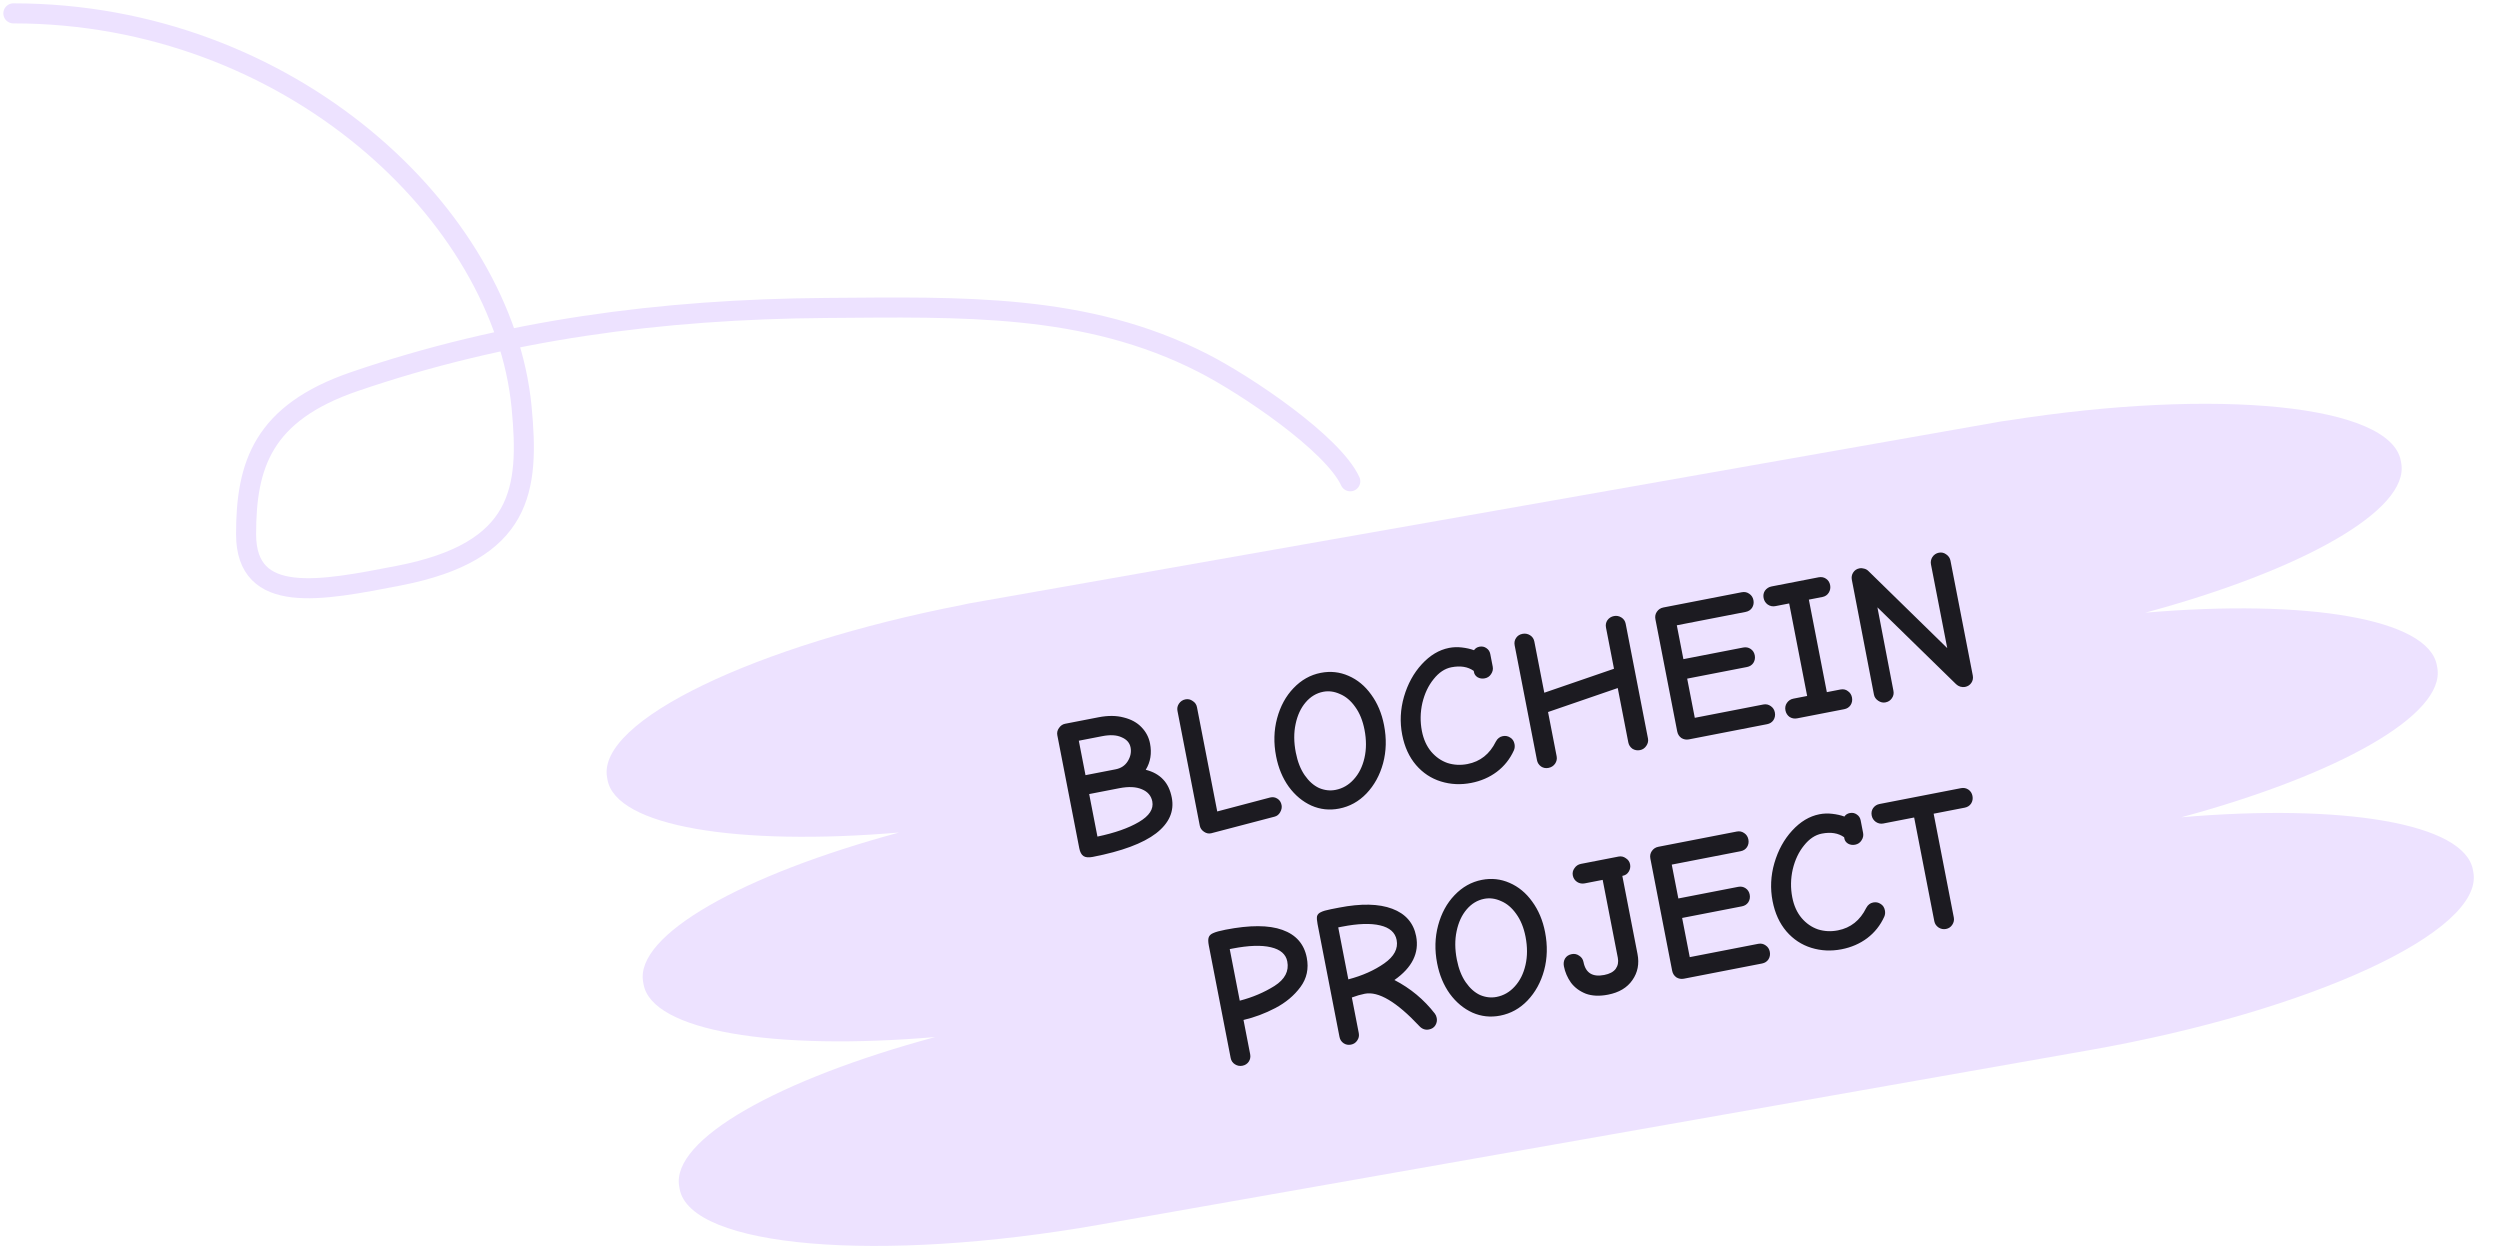
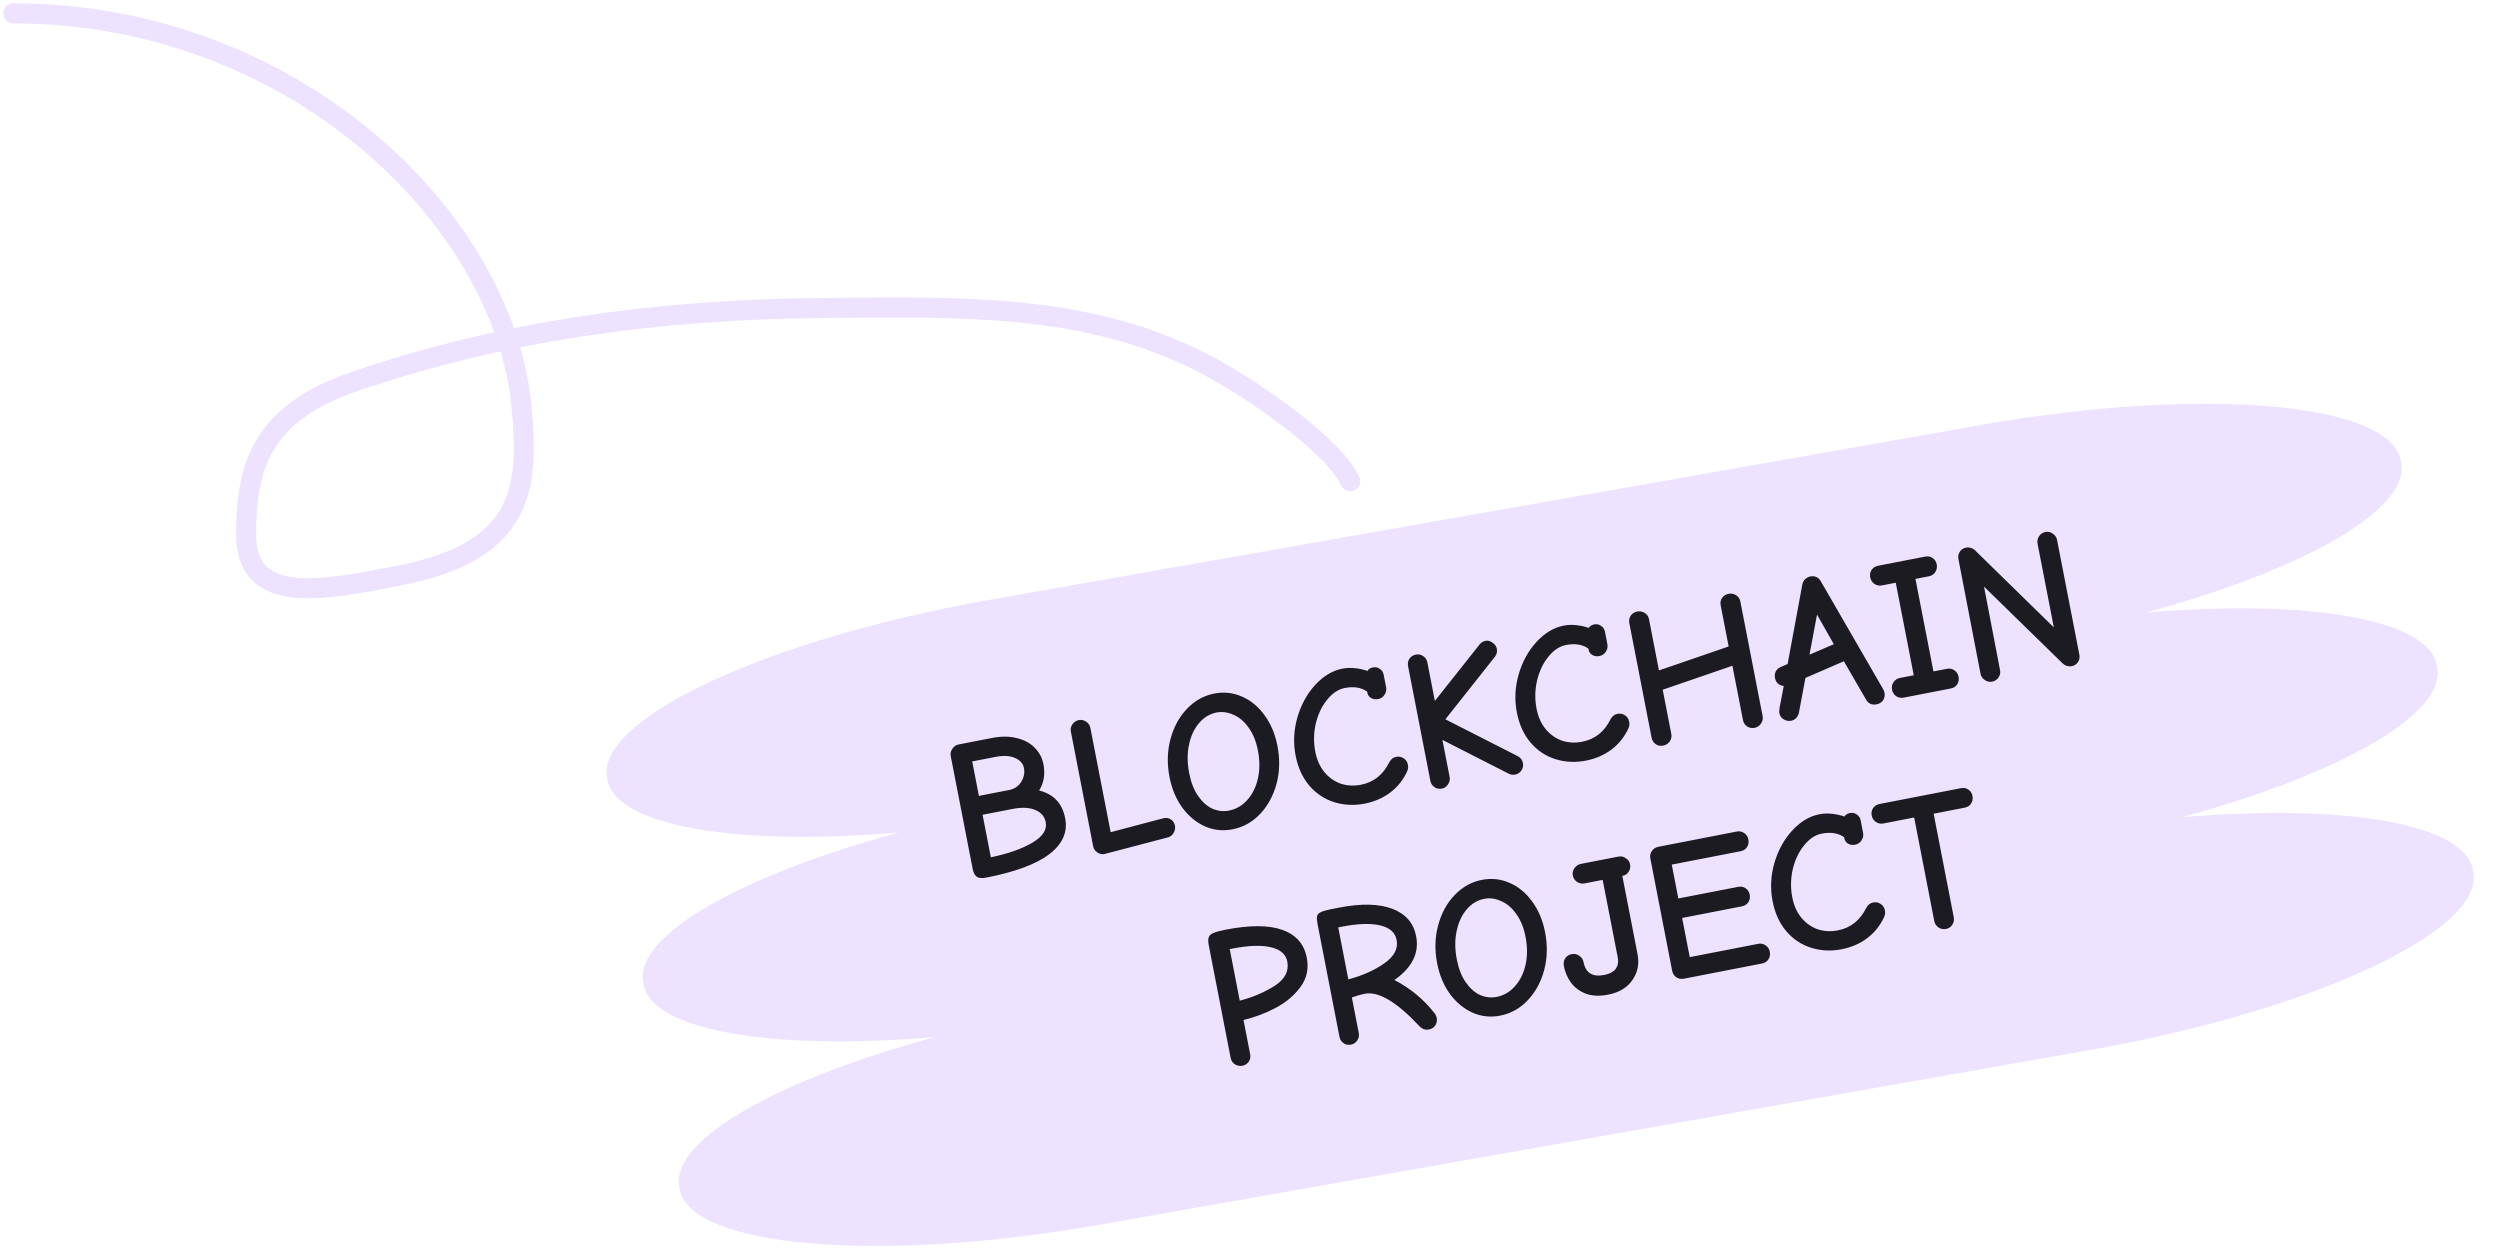
<svg xmlns="http://www.w3.org/2000/svg" width="374" height="188" viewBox="0 0 374 188" fill="none">
  <path d="M101.607 177.488C100.369 170.466 116.496 161.464 139.902 155.142C115.745 157.206 97.511 154.257 96.274 147.242L96.212 146.888C94.974 139.866 111.101 130.865 134.506 124.543C110.349 126.601 92.114 123.652 90.876 116.63L90.814 116.276C89.327 107.846 112.876 96.554 144.009 90.48C144.303 90.402 144.623 90.333 144.945 90.277L299.406 63.041C299.728 62.984 300.052 62.94 300.355 62.911C331.711 57.968 357.678 60.528 359.165 68.959L359.227 69.312C360.465 76.334 344.338 85.336 320.933 91.658C345.112 89.59 363.323 92.543 364.56 99.558L364.623 99.912C365.861 106.934 349.734 115.935 326.329 122.264C350.509 120.195 368.72 123.148 369.957 130.164L370.019 130.518C371.571 139.314 345.856 151.233 312.668 157.085L164.647 183.185C131.462 189.049 103.222 186.644 101.671 177.847L101.607 177.488Z" fill="#EDE2FF" />
  <path d="M2 2C43.336 2 75.288 32.143 78.033 60.935C79.201 73.183 78.257 82.508 59.659 86.118C48.041 88.373 36.813 90.634 36.813 79.91C36.813 69.547 39.303 61.785 53.011 57.088C75.474 49.391 98.794 46.25 123.604 46.07C144.001 45.923 162.406 45.352 179.934 54.29C186.466 57.62 199.396 66.35 202 72" stroke="#EDE2FF" stroke-width="3" stroke-linecap="round" />
-   <path d="M163.484 128.191C162.856 128.313 162.389 128.271 162.085 128.065C161.78 127.86 161.572 127.472 161.461 126.903L158.176 109.999C158.099 109.607 158.182 109.244 158.423 108.912C158.66 108.56 158.965 108.348 159.338 108.276L164.344 107.303C165.758 107.028 167.013 107.039 168.11 107.335C169.222 107.608 170.112 108.097 170.779 108.802C171.442 109.489 171.863 110.293 172.043 111.216C172.329 112.688 172.116 114.003 171.403 115.16C172.496 115.437 173.364 115.92 174.008 116.61C174.648 117.28 175.078 118.185 175.299 119.323C175.696 121.365 174.912 123.147 172.946 124.67C170.977 126.174 167.823 127.347 163.484 128.191ZM166.897 115.089C167.702 114.932 168.306 114.53 168.71 113.881C169.129 113.208 169.27 112.519 169.133 111.812C168.999 111.125 168.555 110.62 167.8 110.298C167.06 109.953 166.092 109.897 164.894 110.13L161.39 110.811L162.391 115.964L166.897 115.089ZM164.177 125.153C166.781 124.606 168.85 123.878 170.385 122.968C171.939 122.055 172.605 121.029 172.384 119.89C172.22 119.046 171.705 118.443 170.84 118.081C169.972 117.7 168.84 117.645 167.447 117.916L162.941 118.792L164.177 125.153ZM181.205 124.654C180.836 124.746 180.475 124.674 180.124 124.437C179.772 124.199 179.56 123.894 179.487 123.521L176.15 106.353C176.074 105.96 176.146 105.6 176.368 105.271C176.605 104.92 176.93 104.704 177.342 104.623C177.735 104.547 178.097 104.629 178.429 104.871C178.777 105.088 178.989 105.393 179.065 105.786L182.099 121.394L190.006 119.307C190.415 119.207 190.783 119.268 191.111 119.489C191.436 119.691 191.64 120.008 191.724 120.44C191.793 120.793 191.72 121.154 191.506 121.521C191.308 121.865 191.035 122.081 190.685 122.17L181.205 124.654ZM200.341 120.965C198.888 121.248 197.504 121.099 196.189 120.519C194.871 119.92 193.74 118.978 192.798 117.694C191.876 116.407 191.244 114.889 190.905 113.142C190.519 111.159 190.569 109.265 191.053 107.459C191.538 105.654 192.356 104.15 193.507 102.948C194.675 101.723 196.034 100.959 197.585 100.658C199.038 100.376 200.422 100.524 201.737 101.104C203.071 101.68 204.2 102.612 205.122 103.899C206.065 105.183 206.708 106.709 207.051 108.475C207.44 110.478 207.393 112.382 206.908 114.188C206.42 115.974 205.592 117.479 204.425 118.705C203.273 119.906 201.911 120.66 200.341 120.965ZM199.797 118.168C200.857 117.962 201.764 117.439 202.518 116.6C203.291 115.757 203.827 114.685 204.124 113.384C204.421 112.084 204.423 110.677 204.129 109.166C203.862 107.791 203.395 106.649 202.73 105.74C202.083 104.826 201.328 104.189 200.463 103.827C199.614 103.442 198.777 103.33 197.953 103.49C196.932 103.688 196.056 104.215 195.326 105.07C194.596 105.925 194.093 107.011 193.82 108.327C193.542 109.624 193.552 111.038 193.85 112.57C194.117 113.944 194.562 115.08 195.184 115.978C195.807 116.875 196.522 117.511 197.328 117.884C198.149 118.233 198.972 118.328 199.797 118.168ZM220.092 117.126C218.521 117.431 217.01 117.358 215.557 116.907C214.104 116.456 212.865 115.638 211.84 114.451C210.811 113.246 210.121 111.74 209.77 109.933C209.4 108.029 209.489 106.127 210.036 104.228C210.6 102.305 211.487 100.686 212.698 99.371C213.925 98.032 215.285 97.218 216.777 96.927C217.405 96.805 218.043 96.783 218.69 96.861C219.356 96.936 219.963 97.072 220.511 97.271C220.701 96.99 220.973 96.815 221.326 96.746C221.719 96.67 222.069 96.744 222.378 96.969C222.683 97.175 222.872 97.464 222.944 97.837L223.31 99.722C223.387 100.115 223.306 100.487 223.069 100.839C222.851 101.187 222.536 101.401 222.124 101.481C221.731 101.557 221.375 101.504 221.054 101.322C220.753 101.136 220.572 100.886 220.511 100.572L220.471 100.366C219.596 99.741 218.481 99.561 217.126 99.824C216.145 100.015 215.261 100.604 214.475 101.592C213.685 102.561 213.122 103.75 212.785 105.16C212.467 106.567 212.444 107.967 212.715 109.361C212.955 110.598 213.42 111.628 214.11 112.452C214.796 113.255 215.609 113.821 216.549 114.147C217.504 114.451 218.502 114.501 219.543 114.299C221.447 113.929 222.859 112.809 223.779 110.939C223.914 110.688 224.062 110.507 224.223 110.394C224.381 110.262 224.578 110.172 224.813 110.127C225.226 110.046 225.596 110.117 225.924 110.339C226.268 110.536 226.484 110.861 226.572 111.313C226.637 111.647 226.606 111.958 226.479 112.248C225.895 113.543 225.044 114.615 223.925 115.464C222.823 116.29 221.545 116.844 220.092 117.126ZM231.653 114.879C231.241 114.959 230.871 114.888 230.542 114.667C230.21 114.426 230.006 114.109 229.93 113.716L226.593 96.548C226.512 96.135 226.583 95.765 226.804 95.437C227.026 95.109 227.343 94.904 227.755 94.824C228.167 94.744 228.547 94.813 228.895 95.03C229.243 95.248 229.457 95.563 229.537 95.975L231.026 103.632L241.453 100.046L240.257 93.891C240.177 93.479 240.247 93.109 240.469 92.781C240.71 92.449 241.036 92.243 241.449 92.162C241.841 92.086 242.212 92.157 242.56 92.374C242.907 92.592 243.122 92.907 243.202 93.319L246.539 110.488C246.611 110.861 246.529 111.223 246.292 111.575C246.055 111.927 245.74 112.141 245.347 112.217C244.935 112.297 244.555 112.228 244.207 112.011C243.875 111.77 243.67 111.453 243.594 111.06L242.014 102.932L231.587 106.518L232.875 113.144C232.951 113.536 232.871 113.909 232.633 114.26C232.392 114.592 232.066 114.799 231.653 114.879ZM252.671 110.61C252.259 110.69 251.879 110.621 251.531 110.404C251.198 110.163 250.992 109.836 250.912 109.424L247.649 92.638C247.569 92.226 247.64 91.855 247.861 91.527C248.099 91.175 248.423 90.959 248.836 90.879L260.586 88.595C260.998 88.515 261.37 88.596 261.702 88.837C262.031 89.058 262.235 89.375 262.315 89.787C262.395 90.2 262.326 90.58 262.109 90.927C261.887 91.256 261.57 91.46 261.158 91.54L250.851 93.544L251.836 98.609L260.788 96.869C261.2 96.788 261.571 96.859 261.899 97.081C262.227 97.302 262.431 97.619 262.512 98.031C262.592 98.444 262.523 98.824 262.305 99.171C262.084 99.5 261.767 99.704 261.355 99.784L252.402 101.524L253.541 107.385L263.79 105.393C264.202 105.312 264.574 105.393 264.906 105.634C265.234 105.855 265.439 106.172 265.519 106.584C265.599 106.997 265.53 107.377 265.313 107.725C265.091 108.053 264.774 108.257 264.362 108.337L252.671 110.61ZM268.861 107.463C268.449 107.543 268.069 107.474 267.721 107.257C267.389 107.016 267.183 106.689 267.102 106.277C267.022 105.864 267.093 105.494 267.314 105.166C267.552 104.814 267.876 104.598 268.289 104.518L270.35 104.117L267.66 90.276L265.598 90.677C265.186 90.757 264.804 90.679 264.452 90.441C264.12 90.2 263.914 89.874 263.834 89.461C263.754 89.049 263.824 88.679 264.046 88.351C264.287 88.019 264.614 87.812 265.026 87.732L272.064 86.364C272.476 86.284 272.847 86.355 273.175 86.576C273.503 86.797 273.707 87.114 273.788 87.527C273.868 87.939 273.799 88.319 273.581 88.667C273.364 89.015 273.049 89.229 272.636 89.309L270.605 89.704L273.295 103.545L275.327 103.15C275.759 103.066 276.131 103.146 276.443 103.391C276.772 103.613 276.976 103.93 277.056 104.342C277.136 104.754 277.068 105.134 276.85 105.482C276.628 105.81 276.312 106.015 275.899 106.095L268.861 107.463ZM282.067 105.079C281.694 105.152 281.332 105.069 280.98 104.832C280.628 104.595 280.416 104.29 280.344 103.917L277.036 86.742C276.959 86.35 277.022 85.991 277.224 85.667C277.442 85.319 277.757 85.105 278.169 85.025C278.404 84.979 278.642 84.994 278.881 85.07C279.116 85.126 279.321 85.239 279.496 85.408L291.307 96.957L288.874 84.441C288.798 84.049 288.869 83.678 289.086 83.33C289.323 82.979 289.648 82.763 290.06 82.683C290.453 82.606 290.815 82.689 291.148 82.93C291.499 83.167 291.713 83.482 291.79 83.874L295.127 101.043C295.207 101.455 295.136 101.826 294.915 102.154C294.694 102.482 294.377 102.687 293.964 102.767C293.748 102.809 293.511 102.794 293.253 102.722C293.014 102.646 292.807 102.523 292.631 102.354L280.861 90.858L283.259 103.35C283.339 103.762 283.259 104.135 283.018 104.467C282.796 104.795 282.479 104.999 282.067 105.079ZM185.862 159.435C185.47 159.511 185.099 159.44 184.751 159.223C184.403 159.005 184.189 158.69 184.109 158.278L180.841 141.463C180.734 140.913 180.726 140.507 180.818 140.245C180.906 139.963 181.128 139.746 181.486 139.595C181.86 139.421 182.478 139.249 183.342 139.082C186.994 138.372 189.828 138.381 191.844 139.11C193.88 139.835 195.096 141.218 195.493 143.26C195.813 144.909 195.498 146.376 194.545 147.662C193.593 148.947 192.34 149.995 190.786 150.807C189.233 151.618 187.647 152.211 186.029 152.587L187.025 157.711C187.105 158.124 187.034 158.494 186.813 158.822C186.591 159.15 186.274 159.355 185.862 159.435ZM185.468 149.701C187.369 149.209 189.101 148.475 190.663 147.499C192.222 146.504 192.86 145.279 192.577 143.827C192.367 142.747 191.548 142.04 190.118 141.707C188.708 141.37 186.795 141.436 184.38 141.905L183.968 141.986L185.468 149.701ZM202.11 156.276C201.698 156.357 201.328 156.286 200.999 156.065C200.671 155.843 200.467 155.526 200.387 155.114L197.107 138.24C197.004 137.71 196.978 137.317 197.031 137.063C197.103 136.804 197.288 136.605 197.587 136.466C197.902 136.302 198.412 136.152 199.119 136.015L200.326 135.78C203.625 135.139 206.274 135.195 208.274 135.947C210.275 136.699 211.467 138.066 211.853 140.049C212.341 142.562 211.259 144.749 208.605 146.61C211.007 147.854 213.023 149.53 214.655 151.637C214.792 151.815 214.885 152.031 214.934 152.286C215.011 152.679 214.94 153.049 214.722 153.397C214.521 153.721 214.204 153.926 213.772 154.01C213.222 154.116 212.741 153.945 212.327 153.496C208.934 149.877 206.217 148.266 204.175 148.663C203.567 148.781 202.92 148.968 202.237 149.223L203.273 154.553C203.353 154.965 203.272 155.337 203.031 155.67C202.81 155.998 202.503 156.2 202.11 156.276ZM201.71 146.513C203.803 145.964 205.594 145.167 207.083 144.124C208.571 143.081 209.189 141.912 208.937 140.616C208.72 139.497 207.896 138.771 206.466 138.437C205.056 138.1 203.163 138.163 200.788 138.624L200.199 138.739L201.71 146.513ZM224.433 151.937C222.98 152.22 221.596 152.071 220.281 151.491C218.963 150.892 217.832 149.95 216.89 148.667C215.967 147.379 215.336 145.861 214.996 144.114C214.611 142.131 214.66 140.237 215.145 138.431C215.629 136.626 216.447 135.122 217.599 133.92C218.767 132.695 220.126 131.932 221.677 131.63C223.13 131.348 224.514 131.496 225.828 132.076C227.163 132.652 228.291 133.584 229.214 134.871C230.156 136.155 230.799 137.681 231.143 139.448C231.532 141.45 231.484 143.354 231 145.16C230.512 146.946 229.684 148.451 228.516 149.677C227.364 150.879 226.003 151.632 224.433 151.937ZM223.889 149.14C224.949 148.934 225.856 148.411 226.61 147.572C227.383 146.729 227.918 145.657 228.215 144.356C228.513 143.056 228.514 141.65 228.221 140.138C227.954 138.764 227.487 137.622 226.821 136.712C226.175 135.798 225.42 135.161 224.555 134.799C223.706 134.414 222.869 134.302 222.044 134.462C221.023 134.66 220.148 135.187 219.417 136.042C218.687 136.897 218.185 137.983 217.911 139.3C217.634 140.596 217.644 142.01 217.941 143.542C218.208 144.916 218.653 146.052 219.276 146.95C219.899 147.847 220.613 148.483 221.419 148.856C222.241 149.205 223.064 149.3 223.889 149.14ZM240.562 148.802C239.285 149.05 238.176 149.001 237.232 148.655C236.305 148.285 235.566 147.736 235.017 147.007C234.484 146.255 234.131 145.437 233.96 144.554C233.876 144.122 233.933 143.734 234.131 143.39C234.348 143.042 234.683 142.824 235.134 142.736C235.547 142.656 235.919 142.737 236.251 142.978C236.599 143.195 236.813 143.51 236.893 143.923C237.21 145.552 238.242 146.197 239.989 145.857C240.794 145.701 241.366 145.396 241.706 144.943C242.042 144.47 242.149 143.92 242.027 143.291L239.76 131.63L237.08 132.151C236.668 132.231 236.288 132.162 235.94 131.944C235.588 131.707 235.372 131.382 235.292 130.97C235.216 130.577 235.298 130.215 235.539 129.883C235.776 129.531 236.101 129.315 236.514 129.235L242.138 128.142C242.531 128.065 242.893 128.148 243.225 128.389C243.573 128.607 243.785 128.912 243.862 129.304C243.938 129.697 243.867 130.067 243.65 130.415C243.448 130.74 243.161 130.938 242.788 131.011L242.699 131.028L244.972 142.719C245.258 144.191 245.002 145.494 244.203 146.627C243.425 147.757 242.211 148.482 240.562 148.802ZM251.915 146.412C251.503 146.492 251.123 146.423 250.775 146.206C250.443 145.965 250.237 145.638 250.156 145.226L246.894 128.44C246.813 128.028 246.884 127.657 247.106 127.329C247.343 126.977 247.668 126.761 248.08 126.681L259.83 124.397C260.242 124.317 260.614 124.398 260.946 124.639C261.275 124.86 261.479 125.177 261.559 125.589C261.639 126.001 261.571 126.382 261.353 126.73C261.131 127.058 260.815 127.262 260.402 127.342L250.095 129.346L251.08 134.411L260.032 132.671C260.445 132.591 260.815 132.661 261.143 132.883C261.471 133.104 261.676 133.421 261.756 133.833C261.836 134.245 261.767 134.626 261.55 134.973C261.328 135.302 261.011 135.506 260.599 135.586L251.647 137.326L252.786 143.187L263.034 141.195C263.446 141.114 263.818 141.195 264.15 141.436C264.479 141.657 264.683 141.974 264.763 142.386C264.843 142.799 264.774 143.179 264.557 143.527C264.335 143.855 264.019 144.059 263.606 144.139L251.915 146.412ZM275.502 142.011C273.931 142.316 272.42 142.243 270.967 141.792C269.514 141.341 268.275 140.522 267.25 139.336C266.221 138.13 265.531 136.624 265.18 134.818C264.81 132.914 264.898 131.012 265.446 129.112C266.009 127.189 266.897 125.57 268.108 124.255C269.335 122.916 270.695 122.102 272.187 121.812C272.815 121.69 273.453 121.668 274.099 121.746C274.766 121.82 275.373 121.957 275.921 122.156C276.111 121.874 276.382 121.699 276.736 121.631C277.128 121.554 277.479 121.629 277.788 121.854C278.093 122.06 278.281 122.349 278.354 122.722L278.72 124.607C278.796 124.999 278.716 125.372 278.479 125.723C278.261 126.071 277.946 126.285 277.534 126.365C277.141 126.442 276.785 126.389 276.464 126.207C276.163 126.021 275.982 125.771 275.921 125.456L275.881 125.25C275.006 124.626 273.891 124.445 272.536 124.709C271.554 124.899 270.671 125.489 269.885 126.477C269.095 127.445 268.532 128.635 268.194 130.045C267.877 131.451 267.854 132.852 268.125 134.245C268.365 135.482 268.83 136.513 269.52 137.336C270.206 138.14 271.019 138.705 271.958 139.032C272.914 139.335 273.912 139.386 274.952 139.183C276.857 138.813 278.269 137.693 279.189 135.823C279.324 135.573 279.472 135.391 279.633 135.279C279.791 135.146 279.987 135.057 280.223 135.011C280.635 134.931 281.006 135.002 281.334 135.223C281.678 135.421 281.894 135.746 281.982 136.197C282.047 136.531 282.015 136.843 281.888 137.132C281.305 138.427 280.454 139.5 279.335 140.349C278.232 141.174 276.955 141.728 275.502 142.011ZM291.127 138.973C290.734 139.05 290.364 138.979 290.016 138.761C289.664 138.524 289.45 138.209 289.374 137.817L286.357 122.297L281.734 123.196C281.341 123.272 280.969 123.192 280.617 122.954C280.285 122.713 280.081 122.396 280.005 122.004C279.925 121.591 279.995 121.221 280.217 120.893C280.458 120.561 280.775 120.357 281.167 120.28L293.359 117.91C293.771 117.83 294.142 117.901 294.47 118.122C294.798 118.344 295.002 118.661 295.082 119.073C295.163 119.485 295.094 119.865 294.876 120.213C294.655 120.542 294.338 120.746 293.926 120.826L289.273 121.73L292.289 137.25C292.366 137.642 292.285 138.015 292.048 138.366C291.827 138.695 291.52 138.897 291.127 138.973Z" fill="#1C1B21" />
+   <path d="M147.538 131.29C146.909 131.412 146.443 131.371 146.138 131.165C145.833 130.959 145.625 130.572 145.515 130.003L142.229 113.099C142.153 112.706 142.235 112.344 142.476 112.012C142.713 111.66 143.018 111.448 143.391 111.376L148.398 110.402C149.811 110.128 151.066 110.138 152.163 110.435C153.276 110.707 154.165 111.196 154.832 111.902C155.495 112.588 155.917 113.393 156.096 114.315C156.382 115.788 156.169 117.103 155.457 118.26C156.55 118.536 157.418 119.02 158.061 119.71C158.701 120.38 159.131 121.284 159.353 122.423C159.75 124.465 158.965 126.247 157 127.77C155.03 129.274 151.876 130.447 147.538 131.29ZM150.95 118.188C151.755 118.032 152.36 117.629 152.763 116.98C153.183 116.308 153.324 115.618 153.186 114.912C153.053 114.224 152.608 113.72 151.853 113.398C151.113 113.053 150.145 112.997 148.947 113.229L145.443 113.911L146.445 119.064L150.95 118.188ZM148.231 128.252C150.834 127.705 152.903 126.977 154.438 126.068C155.992 125.154 156.659 124.128 156.437 122.99C156.273 122.145 155.759 121.543 154.894 121.181C154.025 120.8 152.894 120.745 151.5 121.015L146.994 121.891L148.231 128.252ZM165.258 127.754C164.889 127.846 164.529 127.774 164.177 127.536C163.825 127.299 163.613 126.994 163.541 126.621L160.203 109.452C160.127 109.06 160.199 108.699 160.421 108.371C160.658 108.019 160.983 107.803 161.395 107.723C161.788 107.647 162.15 107.729 162.482 107.97C162.83 108.188 163.042 108.493 163.119 108.886L166.153 124.494L174.06 122.406C174.468 122.307 174.836 122.367 175.165 122.589C175.489 122.791 175.693 123.108 175.777 123.539C175.846 123.893 175.773 124.253 175.56 124.621C175.362 124.965 175.088 125.181 174.738 125.27L165.258 127.754ZM184.394 124.065C182.941 124.347 181.558 124.199 180.243 123.619C178.924 123.019 177.794 122.078 176.852 120.794C175.929 119.506 175.298 117.989 174.958 116.242C174.573 114.259 174.622 112.365 175.107 110.559C175.591 108.753 176.409 107.25 177.561 106.048C178.728 104.823 180.088 104.059 181.639 103.758C183.092 103.475 184.475 103.624 185.79 104.204C187.125 104.78 188.253 105.711 189.176 106.999C190.118 108.283 190.761 109.808 191.104 111.575C191.494 113.578 191.446 115.482 190.962 117.287C190.473 119.073 189.646 120.579 188.478 121.804C187.326 123.006 185.965 123.76 184.394 124.065ZM183.85 121.267C184.911 121.061 185.818 120.539 186.571 119.699C187.345 118.856 187.88 117.784 188.177 116.484C188.474 115.183 188.476 113.777 188.182 112.265C187.915 110.891 187.449 109.749 186.783 108.839C186.137 107.926 185.381 107.288 184.516 106.927C183.667 106.542 182.83 106.429 182.006 106.59C180.985 106.788 180.109 107.315 179.379 108.17C178.649 109.025 178.147 110.111 177.873 111.427C177.595 112.724 177.605 114.138 177.903 115.669C178.17 117.044 178.615 118.18 179.238 119.077C179.861 119.975 180.575 120.61 181.381 120.983C182.203 121.333 183.026 121.428 183.85 121.267ZM204.145 120.226C202.575 120.531 201.063 120.458 199.61 120.007C198.158 119.556 196.919 118.737 195.893 117.551C194.864 116.345 194.174 114.839 193.823 113.033C193.453 111.129 193.542 109.227 194.09 107.327C194.653 105.405 195.54 103.786 196.752 102.47C197.979 101.132 199.338 100.317 200.83 100.027C201.459 99.905 202.096 99.883 202.743 99.961C203.409 100.035 204.017 100.172 204.565 100.371C204.754 100.09 205.026 99.915 205.379 99.846C205.772 99.769 206.123 99.844 206.431 100.069C206.736 100.275 206.925 100.564 206.997 100.937L207.364 102.822C207.44 103.215 207.36 103.587 207.122 103.938C206.905 104.286 206.59 104.5 206.177 104.581C205.785 104.657 205.428 104.604 205.108 104.422C204.807 104.236 204.625 103.986 204.564 103.672L204.524 103.465C203.649 102.841 202.534 102.66 201.18 102.924C200.198 103.115 199.314 103.704 198.528 104.692C197.739 105.661 197.175 106.85 196.838 108.26C196.521 109.667 196.497 111.067 196.768 112.461C197.009 113.698 197.474 114.728 198.164 115.551C198.85 116.355 199.662 116.92 200.602 117.247C201.557 117.55 202.555 117.601 203.596 117.399C205.5 117.028 206.912 115.908 207.833 114.039C207.967 113.788 208.115 113.607 208.277 113.494C208.434 113.361 208.631 113.272 208.867 113.226C209.279 113.146 209.649 113.217 209.977 113.438C210.322 113.636 210.537 113.961 210.625 114.413C210.69 114.746 210.659 115.058 210.532 115.347C209.948 116.643 209.097 117.715 207.979 118.564C206.876 119.389 205.598 119.943 204.145 120.226ZM226.667 115.878C226.334 115.943 226.02 115.902 225.727 115.756L215.787 110.689L216.869 116.255C216.942 116.628 216.859 116.99 216.622 117.342C216.404 117.69 216.099 117.902 215.707 117.978C215.314 118.055 214.944 117.984 214.596 117.767C214.264 117.525 214.059 117.209 213.983 116.816L210.646 99.647C210.566 99.235 210.636 98.865 210.858 98.537C211.099 98.204 211.416 98 211.808 97.924C212.201 97.847 212.561 97.92 212.89 98.141C213.238 98.359 213.452 98.674 213.532 99.086L214.654 104.858L221.354 96.404C221.583 96.115 221.874 95.937 222.228 95.868C222.601 95.796 222.955 95.89 223.291 96.15C223.643 96.388 223.855 96.693 223.927 97.066C224.011 97.498 223.915 97.893 223.638 98.253L216.227 107.609L227.047 113.115C227.477 113.337 227.738 113.684 227.83 114.155C227.91 114.567 227.829 114.939 227.588 115.272C227.367 115.6 227.06 115.802 226.667 115.878ZM237.247 113.792C235.676 114.097 234.164 114.024 232.712 113.573C231.259 113.122 230.02 112.303 228.995 111.117C227.966 109.911 227.276 108.405 226.925 106.599C226.554 104.695 226.643 102.793 227.191 100.893C227.754 98.97 228.642 97.351 229.853 96.036C231.08 94.697 232.44 93.883 233.932 93.593C234.56 93.471 235.197 93.449 235.844 93.527C236.511 93.601 237.118 93.738 237.666 93.937C237.856 93.655 238.127 93.48 238.481 93.412C238.873 93.335 239.224 93.41 239.533 93.635C239.837 93.841 240.026 94.13 240.099 94.503L240.465 96.388C240.541 96.78 240.461 97.153 240.224 97.504C240.006 97.852 239.691 98.066 239.279 98.146C238.886 98.223 238.529 98.17 238.209 97.988C237.908 97.802 237.727 97.552 237.666 97.237L237.626 97.031C236.75 96.407 235.635 96.226 234.281 96.49C233.299 96.68 232.415 97.27 231.629 98.258C230.84 99.226 230.276 100.416 229.939 101.826C229.622 103.232 229.598 104.633 229.869 106.026C230.11 107.263 230.575 108.294 231.265 109.117C231.951 109.921 232.764 110.486 233.703 110.813C234.659 111.116 235.657 111.167 236.697 110.964C238.601 110.594 240.014 109.474 240.934 107.604C241.068 107.354 241.217 107.172 241.378 107.06C241.536 106.927 241.732 106.838 241.968 106.792C242.38 106.712 242.75 106.783 243.079 107.004C243.423 107.202 243.639 107.527 243.726 107.978C243.791 108.312 243.76 108.624 243.633 108.913C243.049 110.208 242.198 111.281 241.08 112.13C239.977 112.955 238.699 113.509 237.247 113.792ZM248.808 111.544C248.395 111.624 248.025 111.554 247.697 111.332C247.365 111.091 247.161 110.774 247.084 110.382L243.747 93.213C243.667 92.801 243.738 92.43 243.959 92.102C244.18 91.774 244.497 91.57 244.91 91.49C245.322 91.409 245.702 91.478 246.05 91.696C246.398 91.913 246.612 92.228 246.692 92.641L248.18 100.297L258.608 96.712L257.411 90.557C257.331 90.145 257.402 89.775 257.623 89.446C257.864 89.114 258.191 88.908 258.603 88.828C258.996 88.751 259.366 88.822 259.714 89.04C260.062 89.257 260.276 89.572 260.356 89.985L263.693 107.153C263.766 107.526 263.684 107.889 263.446 108.24C263.209 108.592 262.894 108.806 262.501 108.882C262.089 108.963 261.709 108.894 261.361 108.676C261.029 108.435 260.825 108.118 260.749 107.726L259.169 99.598L248.741 103.183L250.029 109.809C250.105 110.202 250.025 110.574 249.788 110.926C249.547 111.258 249.22 111.464 248.808 111.544ZM280.732 105.369C280.025 105.507 279.499 105.263 279.153 104.637L275.842 98.924L270.092 101.417L269.117 106.619C269.053 106.916 268.92 107.176 268.719 107.399C268.537 107.618 268.279 107.759 267.946 107.824C267.553 107.901 267.183 107.83 266.835 107.612C266.487 107.395 266.277 107.099 266.204 106.726C266.154 106.471 266.166 106.163 266.239 105.803L266.844 102.629C266.719 102.613 266.623 102.591 266.556 102.563C265.996 102.407 265.657 102.024 265.539 101.416C265.47 101.062 265.509 100.739 265.656 100.446C265.822 100.148 266.064 99.928 266.383 99.785L267.427 99.337L269.633 87.417C269.693 87.1 269.836 86.838 270.061 86.631C270.285 86.425 270.545 86.293 270.839 86.235C271.154 86.174 271.444 86.2 271.71 86.311C271.976 86.422 272.2 86.633 272.383 86.944L281.546 102.797C281.573 102.832 281.636 102.942 281.733 103.127C281.826 103.292 281.892 103.473 281.93 103.67C282.002 104.043 281.93 104.403 281.712 104.751C281.491 105.079 281.164 105.285 280.732 105.369ZM274.338 96.374L271.826 91.942L270.7 97.937L274.338 96.374ZM284.808 104.363C284.395 104.443 284.015 104.375 283.667 104.157C283.335 103.916 283.129 103.589 283.049 103.177C282.969 102.765 283.04 102.394 283.261 102.066C283.498 101.714 283.823 101.498 284.235 101.418L286.297 101.018L283.606 87.177L281.545 87.577C281.133 87.657 280.751 87.579 280.399 87.342C280.067 87.101 279.861 86.774 279.781 86.362C279.7 85.949 279.771 85.579 279.992 85.251C280.233 84.919 280.56 84.713 280.972 84.632L288.011 83.264C288.423 83.184 288.793 83.255 289.122 83.476C289.45 83.698 289.654 84.015 289.734 84.427C289.814 84.839 289.746 85.219 289.528 85.567C289.31 85.915 288.995 86.129 288.583 86.209L286.551 86.604L289.242 100.445L291.274 100.05C291.705 99.966 292.078 100.047 292.39 100.292C292.718 100.513 292.923 100.83 293.003 101.242C293.083 101.654 293.014 102.035 292.797 102.382C292.575 102.711 292.258 102.915 291.846 102.995L284.808 104.363ZM298.014 101.98C297.641 102.052 297.278 101.97 296.927 101.732C296.575 101.495 296.363 101.19 296.29 100.817L292.982 83.643C292.906 83.25 292.969 82.891 293.171 82.567C293.388 82.219 293.703 82.005 294.116 81.925C294.351 81.879 294.588 81.894 294.827 81.97C295.062 82.026 295.268 82.139 295.443 82.309L307.254 93.857L304.821 81.341C304.745 80.949 304.815 80.579 305.033 80.231C305.27 79.879 305.595 79.663 306.007 79.583C306.4 79.507 306.762 79.589 307.094 79.83C307.446 80.067 307.66 80.382 307.736 80.775L311.074 97.944C311.154 98.356 311.083 98.726 310.862 99.054C310.64 99.383 310.323 99.587 309.911 99.667C309.695 99.709 309.458 99.694 309.199 99.622C308.961 99.546 308.753 99.423 308.578 99.254L296.808 87.758L299.206 100.25C299.286 100.663 299.205 101.035 298.964 101.367C298.743 101.695 298.426 101.899 298.014 101.98ZM185.862 159.435C185.47 159.511 185.099 159.44 184.751 159.223C184.403 159.005 184.189 158.69 184.109 158.278L180.841 141.463C180.734 140.913 180.726 140.507 180.818 140.245C180.906 139.963 181.128 139.746 181.486 139.595C181.86 139.421 182.478 139.249 183.342 139.082C186.994 138.372 189.828 138.381 191.844 139.11C193.88 139.835 195.096 141.218 195.493 143.26C195.813 144.909 195.498 146.376 194.545 147.662C193.593 148.947 192.34 149.995 190.786 150.807C189.233 151.618 187.647 152.211 186.029 152.587L187.025 157.711C187.105 158.124 187.034 158.494 186.813 158.822C186.591 159.15 186.274 159.355 185.862 159.435ZM185.468 149.701C187.369 149.209 189.101 148.475 190.663 147.499C192.222 146.504 192.86 145.279 192.577 143.827C192.367 142.747 191.548 142.04 190.118 141.707C188.708 141.37 186.795 141.436 184.38 141.905L183.968 141.986L185.468 149.701ZM202.11 156.276C201.698 156.357 201.328 156.286 200.999 156.065C200.671 155.843 200.467 155.526 200.387 155.114L197.107 138.24C197.004 137.71 196.978 137.317 197.031 137.063C197.103 136.804 197.288 136.605 197.587 136.466C197.902 136.302 198.412 136.152 199.119 136.015L200.326 135.78C203.625 135.139 206.274 135.195 208.274 135.947C210.275 136.699 211.467 138.066 211.853 140.049C212.341 142.562 211.259 144.749 208.605 146.61C211.007 147.854 213.023 149.53 214.655 151.637C214.792 151.815 214.885 152.031 214.934 152.286C215.011 152.679 214.94 153.049 214.722 153.397C214.521 153.721 214.204 153.926 213.772 154.01C213.222 154.116 212.741 153.945 212.327 153.496C208.934 149.877 206.217 148.266 204.175 148.663C203.567 148.781 202.92 148.968 202.237 149.223L203.273 154.553C203.353 154.965 203.272 155.337 203.031 155.67C202.81 155.998 202.503 156.2 202.11 156.276ZM201.71 146.513C203.803 145.964 205.594 145.167 207.083 144.124C208.571 143.081 209.189 141.912 208.937 140.616C208.72 139.497 207.896 138.771 206.466 138.437C205.056 138.1 203.163 138.163 200.788 138.624L200.199 138.739L201.71 146.513ZM224.433 151.937C222.98 152.22 221.596 152.071 220.281 151.491C218.963 150.892 217.832 149.95 216.89 148.667C215.967 147.379 215.336 145.861 214.996 144.114C214.611 142.131 214.66 140.237 215.145 138.431C215.629 136.626 216.447 135.122 217.599 133.92C218.767 132.695 220.126 131.932 221.677 131.63C223.13 131.348 224.514 131.496 225.828 132.076C227.163 132.652 228.291 133.584 229.214 134.871C230.156 136.155 230.799 137.681 231.143 139.448C231.532 141.45 231.484 143.354 231 145.16C230.512 146.946 229.684 148.451 228.516 149.677C227.364 150.879 226.003 151.632 224.433 151.937ZM223.889 149.14C224.949 148.934 225.856 148.411 226.61 147.572C227.383 146.729 227.918 145.657 228.215 144.356C228.513 143.056 228.514 141.65 228.221 140.138C227.954 138.764 227.487 137.622 226.821 136.712C226.175 135.798 225.42 135.161 224.555 134.799C223.706 134.414 222.869 134.302 222.044 134.462C221.023 134.66 220.148 135.187 219.417 136.042C218.687 136.897 218.185 137.983 217.911 139.3C217.634 140.596 217.644 142.01 217.941 143.542C218.208 144.916 218.653 146.052 219.276 146.95C219.899 147.847 220.613 148.483 221.419 148.856C222.241 149.205 223.064 149.3 223.889 149.14ZM240.562 148.802C239.285 149.05 238.176 149.001 237.232 148.655C236.305 148.285 235.566 147.736 235.017 147.007C234.484 146.255 234.131 145.437 233.96 144.554C233.876 144.122 233.933 143.734 234.131 143.39C234.348 143.042 234.683 142.824 235.134 142.736C235.547 142.656 235.919 142.737 236.251 142.978C236.599 143.195 236.813 143.51 236.893 143.923C237.21 145.552 238.242 146.197 239.989 145.857C240.794 145.701 241.366 145.396 241.706 144.943C242.042 144.47 242.149 143.92 242.027 143.291L239.76 131.63L237.08 132.151C236.668 132.231 236.288 132.162 235.94 131.944C235.588 131.707 235.372 131.382 235.292 130.97C235.216 130.577 235.298 130.215 235.539 129.883C235.776 129.531 236.101 129.315 236.514 129.235L242.138 128.142C242.531 128.065 242.893 128.148 243.225 128.389C243.573 128.607 243.785 128.912 243.862 129.304C243.938 129.697 243.867 130.067 243.65 130.415C243.448 130.74 243.161 130.938 242.788 131.011L242.699 131.028L244.972 142.719C245.258 144.191 245.002 145.494 244.203 146.627C243.425 147.757 242.211 148.482 240.562 148.802ZM251.915 146.412C251.503 146.492 251.123 146.423 250.775 146.206C250.443 145.965 250.237 145.638 250.156 145.226L246.894 128.44C246.813 128.028 246.884 127.657 247.106 127.329C247.343 126.977 247.668 126.761 248.08 126.681L259.83 124.397C260.242 124.317 260.614 124.398 260.946 124.639C261.275 124.86 261.479 125.177 261.559 125.589C261.639 126.001 261.571 126.382 261.353 126.73C261.131 127.058 260.815 127.262 260.402 127.342L250.095 129.346L251.08 134.411L260.032 132.671C260.445 132.591 260.815 132.661 261.143 132.883C261.471 133.104 261.676 133.421 261.756 133.833C261.836 134.245 261.767 134.626 261.55 134.973C261.328 135.302 261.011 135.506 260.599 135.586L251.647 137.326L252.786 143.187L263.034 141.195C263.446 141.114 263.818 141.195 264.15 141.436C264.479 141.657 264.683 141.974 264.763 142.386C264.843 142.799 264.774 143.179 264.557 143.527C264.335 143.855 264.019 144.059 263.606 144.139L251.915 146.412ZM275.502 142.011C273.931 142.316 272.42 142.243 270.967 141.792C269.514 141.341 268.275 140.522 267.25 139.336C266.221 138.13 265.531 136.624 265.18 134.818C264.81 132.914 264.898 131.012 265.446 129.112C266.009 127.189 266.897 125.57 268.108 124.255C269.335 122.916 270.695 122.102 272.187 121.812C272.815 121.69 273.453 121.668 274.099 121.746C274.766 121.82 275.373 121.957 275.921 122.156C276.111 121.874 276.382 121.699 276.736 121.631C277.128 121.554 277.479 121.629 277.788 121.854C278.093 122.06 278.281 122.349 278.354 122.722L278.72 124.607C278.796 124.999 278.716 125.372 278.479 125.723C278.261 126.071 277.946 126.285 277.534 126.365C277.141 126.442 276.785 126.389 276.464 126.207C276.163 126.021 275.982 125.771 275.921 125.456L275.881 125.25C275.006 124.626 273.891 124.445 272.536 124.709C271.554 124.899 270.671 125.489 269.885 126.477C269.095 127.445 268.532 128.635 268.194 130.045C267.877 131.451 267.854 132.852 268.125 134.245C268.365 135.482 268.83 136.513 269.52 137.336C270.206 138.14 271.019 138.705 271.958 139.032C272.914 139.335 273.912 139.386 274.952 139.183C276.857 138.813 278.269 137.693 279.189 135.823C279.324 135.573 279.472 135.391 279.633 135.279C279.791 135.146 279.987 135.057 280.223 135.011C280.635 134.931 281.006 135.002 281.334 135.223C281.678 135.421 281.894 135.746 281.982 136.197C282.047 136.531 282.015 136.843 281.888 137.132C281.305 138.427 280.454 139.5 279.335 140.349C278.232 141.174 276.955 141.728 275.502 142.011ZM291.127 138.973C290.734 139.05 290.364 138.979 290.016 138.761C289.664 138.524 289.45 138.209 289.374 137.817L286.357 122.297L281.734 123.196C281.341 123.272 280.969 123.192 280.617 122.954C280.285 122.713 280.081 122.396 280.005 122.004C279.925 121.591 279.995 121.221 280.217 120.893C280.458 120.561 280.775 120.357 281.167 120.28L293.359 117.91C293.771 117.83 294.142 117.901 294.47 118.122C294.798 118.344 295.002 118.661 295.082 119.073C295.163 119.485 295.094 119.865 294.876 120.213C294.655 120.542 294.338 120.746 293.926 120.826L289.273 121.73L292.289 137.25C292.366 137.642 292.285 138.015 292.048 138.366C291.827 138.695 291.52 138.897 291.127 138.973Z" fill="#1C1B21" />
</svg>
